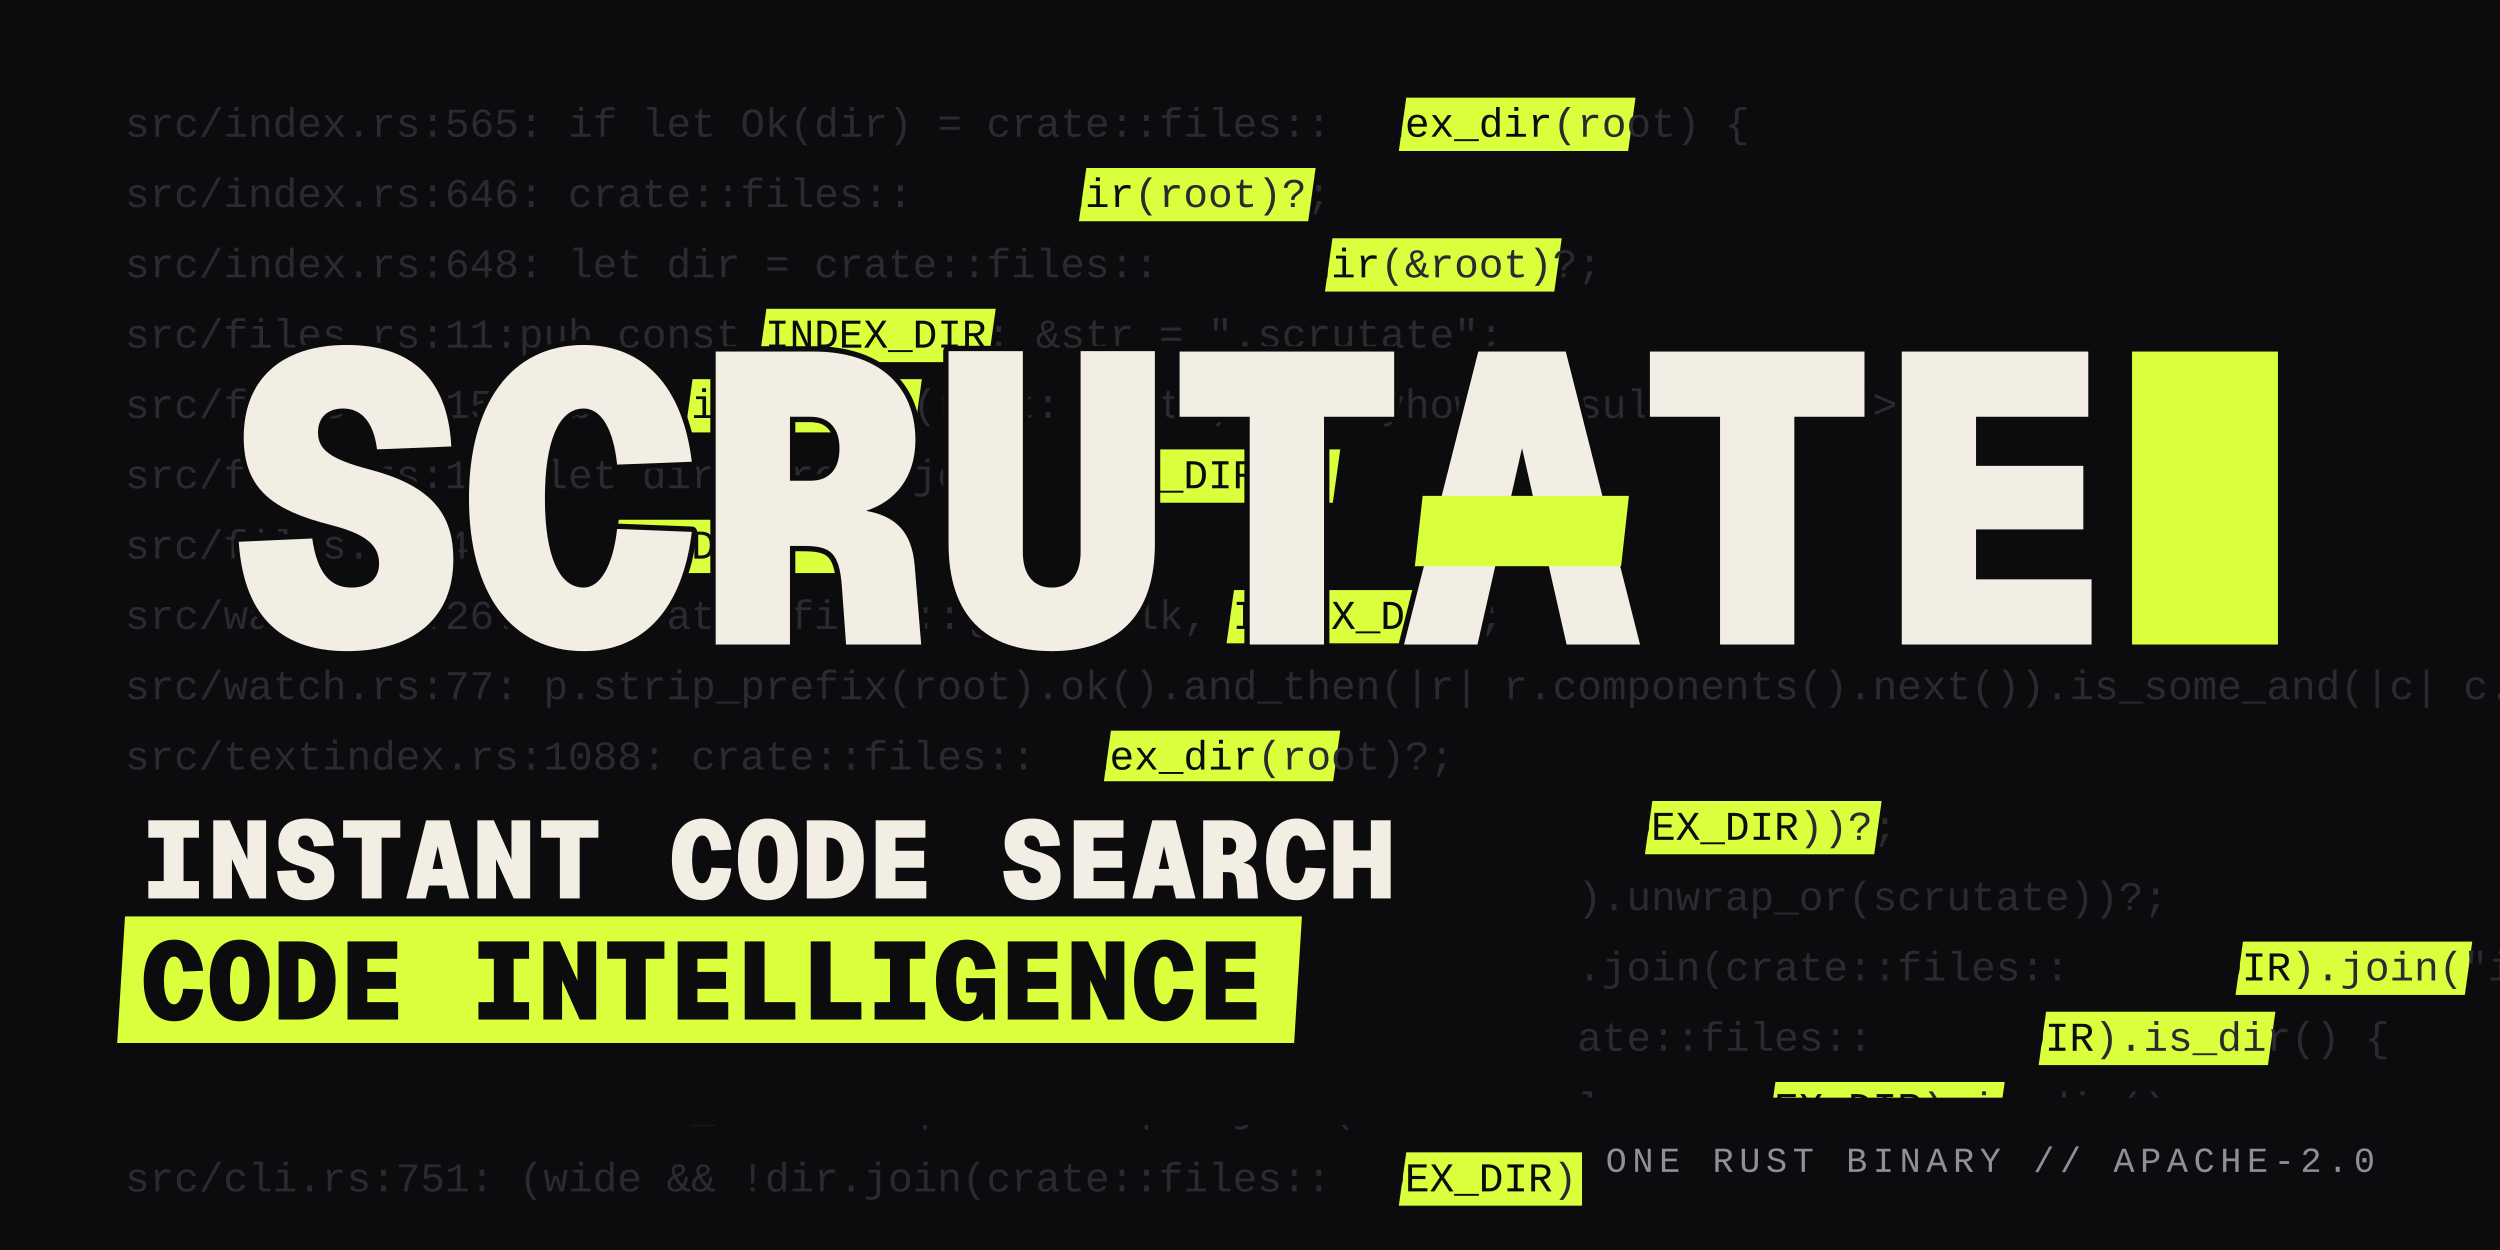
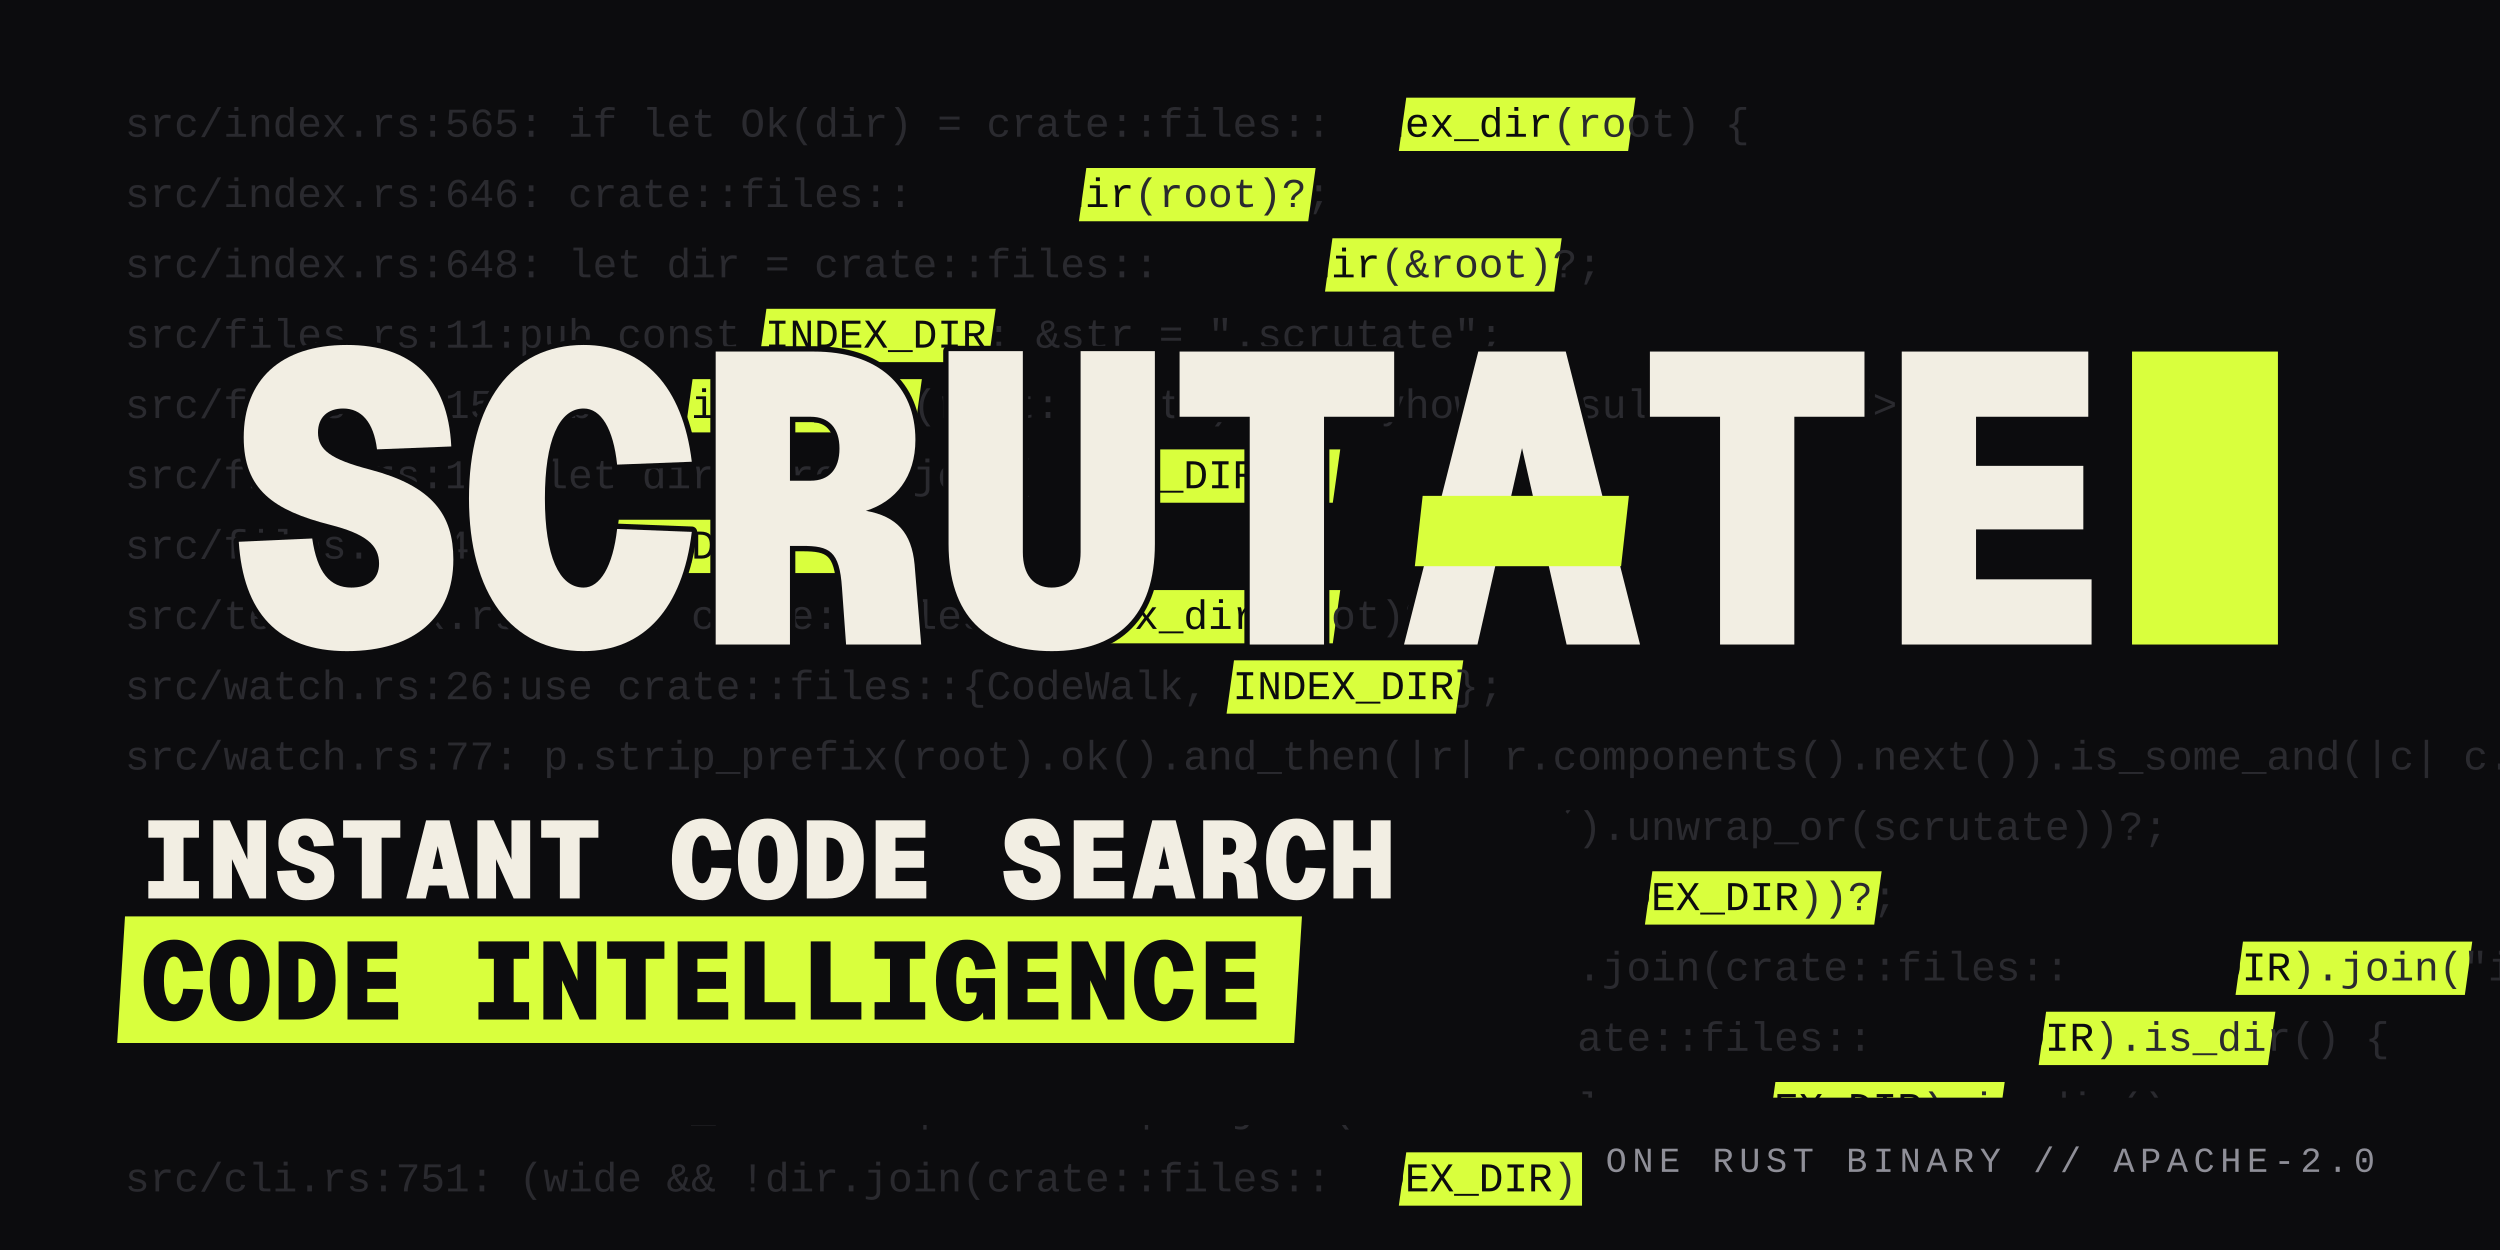
<svg xmlns="http://www.w3.org/2000/svg" viewBox="0 0 1280 640" width="1280" height="640" role="img" aria-labelledby="t d">
  <style>
.s{font-family:-apple-system, BlinkMacSystemFont, "Segoe UI", "Noto Sans", Helvetica, Arial, sans-serif} .m{font-family:ui-monospace, SFMono-Regular, "SF Mono", Menlo, Consolas, "Liberation Mono", monospace} .pre{white-space:pre}

</style>
  <rect width="1280" height="640" fill="#0c0c0e" />
  <path d="M720.0 50.0 H837.4 L833.6 77.3 H716.2 Z" fill="#d9ff3d" />
  <text x="64" y="70" class="m pre" font-size="21" fill="#2a2a2f">
    <tspan fill="#2a2a2f">src/index.rs:565</tspan>:    if let Ok(dir) = crate::files::<tspan fill="#0c0c0e">index_dir</tspan>(root) {</text>
  <path d="M556.2 86.0 H673.6 L669.8 113.3 H552.4 Z" fill="#d9ff3d" />
  <text x="64" y="106" class="m pre" font-size="21" fill="#2a2a2f">
    <tspan fill="#2a2a2f">src/index.rs:646</tspan>:        crate::files::<tspan fill="#0c0c0e">index_dir</tspan>(root)?;</text>
  <path d="M682.2 122.0 H799.6 L795.8 149.3 H678.4 Z" fill="#d9ff3d" />
  <text x="64" y="142" class="m pre" font-size="21" fill="#2a2a2f">
    <tspan fill="#2a2a2f">src/index.rs:648</tspan>:        let dir = crate::files::<tspan fill="#0c0c0e">index_dir</tspan>(&amp;root)?;</text>
  <path d="M392.4 158.1 H509.8 L506.0 185.4 H388.6 Z" fill="#d9ff3d" />
  <text x="64" y="178" class="m pre" font-size="21" fill="#2a2a2f">
    <tspan fill="#2a2a2f">src/files.rs:11</tspan>:pub const <tspan fill="#0c0c0e">INDEX_DIR</tspan>: &amp;str = ".scrutate";</text>
  <path d="M354.6 194.1 H472.0 L468.2 221.4 H350.8 Z" fill="#d9ff3d" />
  <text x="64" y="214" class="m pre" font-size="21" fill="#2a2a2f">
    <tspan fill="#2a2a2f">src/files.rs:15</tspan>:pub fn <tspan fill="#0c0c0e">index_dir</tspan>(root: &amp;Path) -&gt; anyhow::Result&lt;PathBuf&gt; {</text>
  <path d="M568.8 230.1 H686.2 L682.4 257.4 H565.0 Z" fill="#d9ff3d" />
  <text x="64" y="250" class="m pre" font-size="21" fill="#2a2a2f">
    <tspan fill="#2a2a2f">src/files.rs:19</tspan>:    let dir = root.join(<tspan fill="#0c0c0e">INDEX_DIR</tspan>);</text>
  <path d="M316.8 266.1 H434.2 L430.4 293.4 H313.0 Z" fill="#d9ff3d" />
  <text x="64" y="286" class="m pre" font-size="21" fill="#2a2a2f">
    <tspan fill="#2a2a2f">src/files.rs:44</tspan>:    <tspan fill="#0c0c0e">INDEX_DIR</tspan>,</text>
-   <path d="M631.8 302.1 H749.2 L745.4 329.4 H628.0 Z" fill="#d9ff3d" />
+   <path d="M568.8 302.1 H686.2 L682.4 329.4 H565.0 Z" fill="#d9ff3d" />
  <text x="64" y="322" class="m pre" font-size="21" fill="#2a2a2f">
+     <tspan fill="#2a2a2f">src/textindex.rs:1088</tspan>:    crate::files::<tspan fill="#0c0c0e">index_dir</tspan>(root)?;</text>
+   <path d="M631.8 338.1 H749.2 L745.4 365.4 H628.0 Z" fill="#d9ff3d" />
+   <text x="64" y="358" class="m pre" font-size="21" fill="#2a2a2f">
    <tspan fill="#2a2a2f">src/watch.rs:26</tspan>:use crate::files::{CodeWalk, <tspan fill="#0c0c0e">INDEX_DIR</tspan>};</text>
-   <path d="M1513.8 338.1 H1631.2 L1627.4 365.4 H1510.0 Z" fill="#d9ff3d" />
-   <text x="64" y="358" class="m pre" font-size="21" fill="#2a2a2f">
+   <path d="M1513.8 374.1 H1631.2 L1627.4 401.4 H1510.0 Z" fill="#d9ff3d" />
+   <text x="64" y="394" class="m pre" font-size="21" fill="#2a2a2f">
    <tspan fill="#2a2a2f">src/watch.rs:77</tspan>:    p.strip_prefix(root).ok().and_then(|r| r.components().next()).is_some_and(|c| c.as_os_str() != <tspan fill="#0c0c0e">INDEX_DIR</tspan> &amp;&amp; c.as_os_str() != ".git")</text>
-   <path d="M568.8 374.1 H686.2 L682.4 401.4 H565.0 Z" fill="#d9ff3d" />
-   <text x="64" y="394" class="m pre" font-size="21" fill="#2a2a2f">
-     <tspan fill="#2a2a2f">src/textindex.rs:1088</tspan>:    crate::files::<tspan fill="#0c0c0e">index_dir</tspan>(root)?;</text>
-   <path d="M846.0 410.1 H963.4 L959.6 437.4 H842.2 Z" fill="#d9ff3d" />
+   <path d="M568.8 410.1 H686.2 L682.4 437.4 H565.0 Z" fill="#d9ff3d" />
  <text x="64" y="430" class="m pre" font-size="21" fill="#2a2a2f">
-     <tspan fill="#2a2a2f">src/instant.rs:1747</tspan>:    ob.add(&amp;format!("!{}/", crate::files::<tspan fill="#0c0c0e">INDEX_DIR</tspan>))?;</text>
-   <path d="M568.8 446.1 H686.2 L682.4 473.4 H565.0 Z" fill="#d9ff3d" />
+     <tspan fill="#2a2a2f">src/tscache.rs:89</tspan>:        crate::files::<tspan fill="#0c0c0e">index_dir</tspan>(scrutate.parent().unwrap_or(scrutate))?;</text>
+   <path d="M846.0 446.1 H963.4 L959.6 473.4 H842.2 Z" fill="#d9ff3d" />
  <text x="64" y="466" class="m pre" font-size="21" fill="#2a2a2f">
-     <tspan fill="#2a2a2f">src/tscache.rs:89</tspan>:        crate::files::<tspan fill="#0c0c0e">index_dir</tspan>(scrutate.parent().unwrap_or(scrutate))?;</text>
+     <tspan fill="#2a2a2f">src/instant.rs:1811</tspan>:    ob.add(&amp;format!("!{}/", crate::files::<tspan fill="#0c0c0e">INDEX_DIR</tspan>))?;</text>
  <path d="M1148.4 482.1 H1265.8 L1262.0 509.4 H1144.6 Z" fill="#d9ff3d" />
  <text x="64" y="502" class="m pre" font-size="21" fill="#2a2a2f">
    <tspan fill="#2a2a2f">src/mcp.rs:534</tspan>:        let other = rusqlite::Connection::open(root.join(crate::files::<tspan fill="#0c0c0e">INDEX_DIR</tspan>).join("index.db")).unwrap();</text>
  <path d="M1047.6 518.0 H1165.0 L1161.2 545.3 H1043.8 Z" fill="#d9ff3d" />
  <text x="64" y="538" class="m pre" font-size="21" fill="#2a2a2f">
    <tspan fill="#2a2a2f">src/cli.rs:706</tspan>:        if dir.join(".git").exists() || dir.join(crate::files::<tspan fill="#0c0c0e">INDEX_DIR</tspan>).is_dir() {</text>
  <path d="M909.0 554.0 H1026.4 L1022.6 581.3 H905.2 Z" fill="#d9ff3d" />
  <text x="64" y="574" class="m pre" font-size="21" fill="#2a2a2f">
    <tspan fill="#2a2a2f">src/cli.rs:723</tspan>:    let has_index = |d: &amp;Path| d.join(crate::files::<tspan fill="#0c0c0e">INDEX_DIR</tspan>).is_dir();</text>
  <path d="M720.0 590.0 H837.4 L833.6 617.3 H716.2 Z" fill="#d9ff3d" />
  <text x="64" y="610" class="m pre" font-size="21" fill="#2a2a2f">
    <tspan fill="#2a2a2f">src/cli.rs:751</tspan>:    (wide &amp;&amp; !dir.join(crate::files::<tspan fill="#0c0c0e">INDEX_DIR</tspan>).is_dir()).then(|| {</text>
  <g transform="translate(113.8 330)">
    <g fill="#0c0c0e" stroke="#0c0c0e" stroke-width="26" stroke-linejoin="round" vector-effect="non-scaling-stroke">
      <path transform="translate(0.0 0.0) scale(0.21127 -0.21127)" d="M302 -16C468 -16 560 68 560 206C560 314 510 384 358 424C262 449 232 472 232 514C232 551 256 572 293 572C337 572 367 539 375 473L555 480C547 645 457 726 302 726C140 726 52 640 52 502C52 376 124 325 262 290C348 268 380 241 380 196C380 158 353 138 313 138C261 138 230 174 218 257L40 249C51 79 133 -16 302 -16Z" />
      <path transform="translate(120.4 0.0) scale(0.21127 -0.21127)" d="M306 -16C452 -16 546 88 568 273L387 280C377 189 345 138 306 138C246 138 212 215 212 354C212 494 246 572 306 572C348 572 378 523 387 436L568 443C546 625 452 726 306 726C130 726 28 584 28 354C28 124 130 -16 306 -16Z" />
      <path transform="translate(240.8 0.0) scale(0.21127 -0.21127)" d="M56 0L236 0L236 239L266 239C332 239 356 227 362 138L372 0L554 0L538 194C531 270 495 311 420 324C493 347 540 407 540 496C540 627 450 710 294 710L56 710ZM236 397L236 552L286 552C331 552 356 524 356 475C356 425 331 397 286 397Z" />
      <path transform="translate(361.3 0.0) scale(0.21127 -0.21127)" d="M300 -16C460 -16 550 70 550 244L550 711L370 711L370 224C370 170 345 138 300 138C255 138 230 170 230 224L230 711L50 711L50 244C50 70 140 -16 300 -16Z" />
      <path transform="translate(481.7 0.0) scale(0.21127 -0.21127)" d="M210 0L390 0L390 552L560 552L560 710L40 710L40 552L210 552Z" />
      <path transform="translate(602.1 0.0) scale(0.21127 -0.21127)" d="M14 0L192 0L300 476L408 0L586 0L406 710L194 710Z" />
      <path transform="translate(722.5 0.0) scale(0.21127 -0.21127)" d="M210 0L390 0L390 552L560 552L560 710L40 710L40 552L210 552Z" />
      <path transform="translate(843.0 0.0) scale(0.21127 -0.21127)" d="M80 0L540 0L540 158L260 158L260 279L520 279L520 433L260 433L260 552L532 552L532 710L80 710Z" />
    </g>
    <g fill="#f2eee3">
      <path transform="translate(0.0 0.0) scale(0.21127 -0.21127)" d="M302 -16C468 -16 560 68 560 206C560 314 510 384 358 424C262 449 232 472 232 514C232 551 256 572 293 572C337 572 367 539 375 473L555 480C547 645 457 726 302 726C140 726 52 640 52 502C52 376 124 325 262 290C348 268 380 241 380 196C380 158 353 138 313 138C261 138 230 174 218 257L40 249C51 79 133 -16 302 -16Z" />
      <path transform="translate(120.4 0.0) scale(0.21127 -0.21127)" d="M306 -16C452 -16 546 88 568 273L387 280C377 189 345 138 306 138C246 138 212 215 212 354C212 494 246 572 306 572C348 572 378 523 387 436L568 443C546 625 452 726 306 726C130 726 28 584 28 354C28 124 130 -16 306 -16Z" />
      <path transform="translate(240.8 0.0) scale(0.21127 -0.21127)" d="M56 0L236 0L236 239L266 239C332 239 356 227 362 138L372 0L554 0L538 194C531 270 495 311 420 324C493 347 540 407 540 496C540 627 450 710 294 710L56 710ZM236 397L236 552L286 552C331 552 356 524 356 475C356 425 331 397 286 397Z" />
      <path transform="translate(361.3 0.0) scale(0.21127 -0.21127)" d="M300 -16C460 -16 550 70 550 244L550 711L370 711L370 224C370 170 345 138 300 138C255 138 230 170 230 224L230 711L50 711L50 244C50 70 140 -16 300 -16Z" />
      <path transform="translate(481.7 0.0) scale(0.21127 -0.21127)" d="M210 0L390 0L390 552L560 552L560 710L40 710L40 552L210 552Z" />
      <path transform="translate(602.1 0.0) scale(0.21127 -0.21127)" d="M14 0L192 0L300 476L408 0L586 0L406 710L194 710Z" />
      <path transform="translate(722.5 0.0) scale(0.21127 -0.21127)" d="M210 0L390 0L390 552L560 552L560 710L40 710L40 552L210 552Z" />
      <path transform="translate(843.0 0.0) scale(0.21127 -0.21127)" d="M80 0L540 0L540 158L260 158L260 279L520 279L520 433L260 433L260 552L532 552L532 710L80 710Z" />
    </g>
    <path d="M614.6 -76.1 H720.2 L716.2 -40.1 H610.6 Z" fill="#d9ff3d" />
    <rect x="977.8" y="-150.0" width="74.7" height="150.0" fill="#d9ff3d" />
  </g>
  <path d="M48 400 H786 L808 422 V576 H48 Z" fill="#0c0c0e" />
  <g transform="translate(72.0 460.0) scale(0.05634 -0.05634)" fill="#f2eee3">
    <path d="M70 0L530 0L530 158L390 158L390 552L530 552L530 710L70 710L70 552L210 552L210 158L70 158Z" />
    <path transform="translate(600 0)" d="M60 0L230 0L230 357L390 0L540 0L540 710L370 710L370 353L210 710L60 710Z" />
    <path transform="translate(1200 0)" d="M302 -16C468 -16 560 68 560 206C560 314 510 384 358 424C262 449 232 472 232 514C232 551 256 572 293 572C337 572 367 539 375 473L555 480C547 645 457 726 302 726C140 726 52 640 52 502C52 376 124 325 262 290C348 268 380 241 380 196C380 158 353 138 313 138C261 138 230 174 218 257L40 249C51 79 133 -16 302 -16Z" />
    <path transform="translate(1800 0)" d="M210 0L390 0L390 552L560 552L560 710L40 710L40 552L210 552Z" />
    <path transform="translate(2400 0)" d="M14 0L192 0L219 117L381 117L408 0L586 0L406 710L194 710ZM300 476L347 268L253 268Z" />
    <path transform="translate(3000 0)" d="M60 0L230 0L230 357L390 0L540 0L540 710L370 710L370 353L210 710L60 710Z" />
    <path transform="translate(3600 0)" d="M210 0L390 0L390 552L560 552L560 710L40 710L40 552L210 552Z" />
    <path transform="translate(4800 0)" d="M306 -16C452 -16 546 88 568 273L387 280C377 189 345 138 306 138C246 138 212 215 212 354C212 494 246 572 306 572C348 572 378 523 387 436L568 443C546 625 452 726 306 726C130 726 28 584 28 354C28 124 130 -16 306 -16Z" />
    <path transform="translate(5400 0)" d="M300 -16C474 -16 572 116 572 354C572 592 474 726 300 726C126 726 28 592 28 354C28 116 126 -16 300 -16ZM300 138C241 138 212 196 212 354C212 512 241 572 300 572C359 572 388 512 388 354C388 196 359 138 300 138Z" />
    <path transform="translate(6000 0)" d="M54 0L246 0C455 0 572 127 572 355C572 583 455 710 246 710L54 710ZM234 158L234 552L252 552C343 552 388 487 388 355C388 223 343 158 252 158Z" />
    <path transform="translate(6600 0)" d="M80 0L540 0L540 158L260 158L260 279L520 279L520 433L260 433L260 552L532 552L532 710L80 710Z" />
    <path transform="translate(7800 0)" d="M302 -16C468 -16 560 68 560 206C560 314 510 384 358 424C262 449 232 472 232 514C232 551 256 572 293 572C337 572 367 539 375 473L555 480C547 645 457 726 302 726C140 726 52 640 52 502C52 376 124 325 262 290C348 268 380 241 380 196C380 158 353 138 313 138C261 138 230 174 218 257L40 249C51 79 133 -16 302 -16Z" />
    <path transform="translate(8400 0)" d="M80 0L540 0L540 158L260 158L260 279L520 279L520 433L260 433L260 552L532 552L532 710L80 710Z" />
    <path transform="translate(9000 0)" d="M14 0L192 0L219 117L381 117L408 0L586 0L406 710L194 710ZM300 476L347 268L253 268Z" />
    <path transform="translate(9600 0)" d="M56 0L236 0L236 239L266 239C332 239 356 227 362 138L372 0L554 0L538 194C531 270 495 311 420 324C493 347 540 407 540 496C540 627 450 710 294 710L56 710ZM236 397L236 552L286 552C331 552 356 524 356 475C356 425 331 397 286 397Z" />
    <path transform="translate(10200 0)" d="M306 -16C452 -16 546 88 568 273L387 280C377 189 345 138 306 138C246 138 212 215 212 354C212 494 246 572 306 572C348 572 378 523 387 436L568 443C546 625 452 726 306 726C130 726 28 584 28 354C28 124 130 -16 306 -16Z" />
    <path transform="translate(10800 0)" d="M40 0L220 0L220 278L380 278L380 0L560 0L560 710L380 710L380 436L220 436L220 710L40 710Z" />
  </g>
  <path d="M64.0 469.2 H666.6 L662.6 534.0 H60.0 Z" fill="#d9ff3d" />
  <g transform="translate(72.0 522.0) scale(0.05634 -0.05634)" fill="#0c0c0e">
    <path d="M306 -16C452 -16 546 88 568 273L387 280C377 189 345 138 306 138C246 138 212 215 212 354C212 494 246 572 306 572C348 572 378 523 387 436L568 443C546 625 452 726 306 726C130 726 28 584 28 354C28 124 130 -16 306 -16Z" />
    <path transform="translate(600 0)" d="M300 -16C474 -16 572 116 572 354C572 592 474 726 300 726C126 726 28 592 28 354C28 116 126 -16 300 -16ZM300 138C241 138 212 196 212 354C212 512 241 572 300 572C359 572 388 512 388 354C388 196 359 138 300 138Z" />
    <path transform="translate(1200 0)" d="M54 0L246 0C455 0 572 127 572 355C572 583 455 710 246 710L54 710ZM234 158L234 552L252 552C343 552 388 487 388 355C388 223 343 158 252 158Z" />
    <path transform="translate(1800 0)" d="M80 0L540 0L540 158L260 158L260 279L520 279L520 433L260 433L260 552L532 552L532 710L80 710Z" />
    <path transform="translate(3000 0)" d="M70 0L530 0L530 158L390 158L390 552L530 552L530 710L70 710L70 552L210 552L210 158L70 158Z" />
    <path transform="translate(3600 0)" d="M60 0L230 0L230 357L390 0L540 0L540 710L370 710L370 353L210 710L60 710Z" />
    <path transform="translate(4200 0)" d="M210 0L390 0L390 552L560 552L560 710L40 710L40 552L210 552Z" />
    <path transform="translate(4800 0)" d="M80 0L540 0L540 158L260 158L260 279L520 279L520 433L260 433L260 552L532 552L532 710L80 710Z" />
    <path transform="translate(5400 0)" d="M90 0L550 0L550 158L270 158L270 710L90 710Z" />
    <path transform="translate(6000 0)" d="M90 0L550 0L550 158L270 158L270 710L90 710Z" />
    <path transform="translate(6600 0)" d="M70 0L530 0L530 158L390 158L390 552L530 552L530 710L70 710L70 552L210 552L210 158L70 158Z" />
    <path transform="translate(7200 0)" d="M304 -16C372 -16 424 17 455 65L459 0L564 0L564 376L300 376L300 246L398 246C396 174 368 141 318 141C250 141 212 215 212 354C212 494 246 569 306 569C349 569 377 536 387 452L570 462C539 639 451 726 304 726C132 726 28 584 28 354C28 124 136 -16 304 -16Z" />
    <path transform="translate(7800 0)" d="M80 0L540 0L540 158L260 158L260 279L520 279L520 433L260 433L260 552L532 552L532 710L80 710Z" />
    <path transform="translate(8400 0)" d="M60 0L230 0L230 357L390 0L540 0L540 710L370 710L370 353L210 710L60 710Z" />
    <path transform="translate(9000 0)" d="M306 -16C452 -16 546 88 568 273L387 280C377 189 345 138 306 138C246 138 212 215 212 354C212 494 246 572 306 572C348 572 378 523 387 436L568 443C546 625 452 726 306 726C130 726 28 584 28 354C28 124 130 -16 306 -16Z" />
    <path transform="translate(9600 0)" d="M80 0L540 0L540 158L260 158L260 279L520 279L520 433L260 433L260 552L532 552L532 710L80 710Z" />
  </g>
  <rect x="810" y="562" width="470" height="78" fill="#0c0c0e" />
  <text x="1216.0" y="600.0" class="m pre " font-size="18" fill="#8f8f98" letter-spacing="2.88" text-anchor="end">ONE RUST BINARY // APACHE-2.0</text>
</svg>
